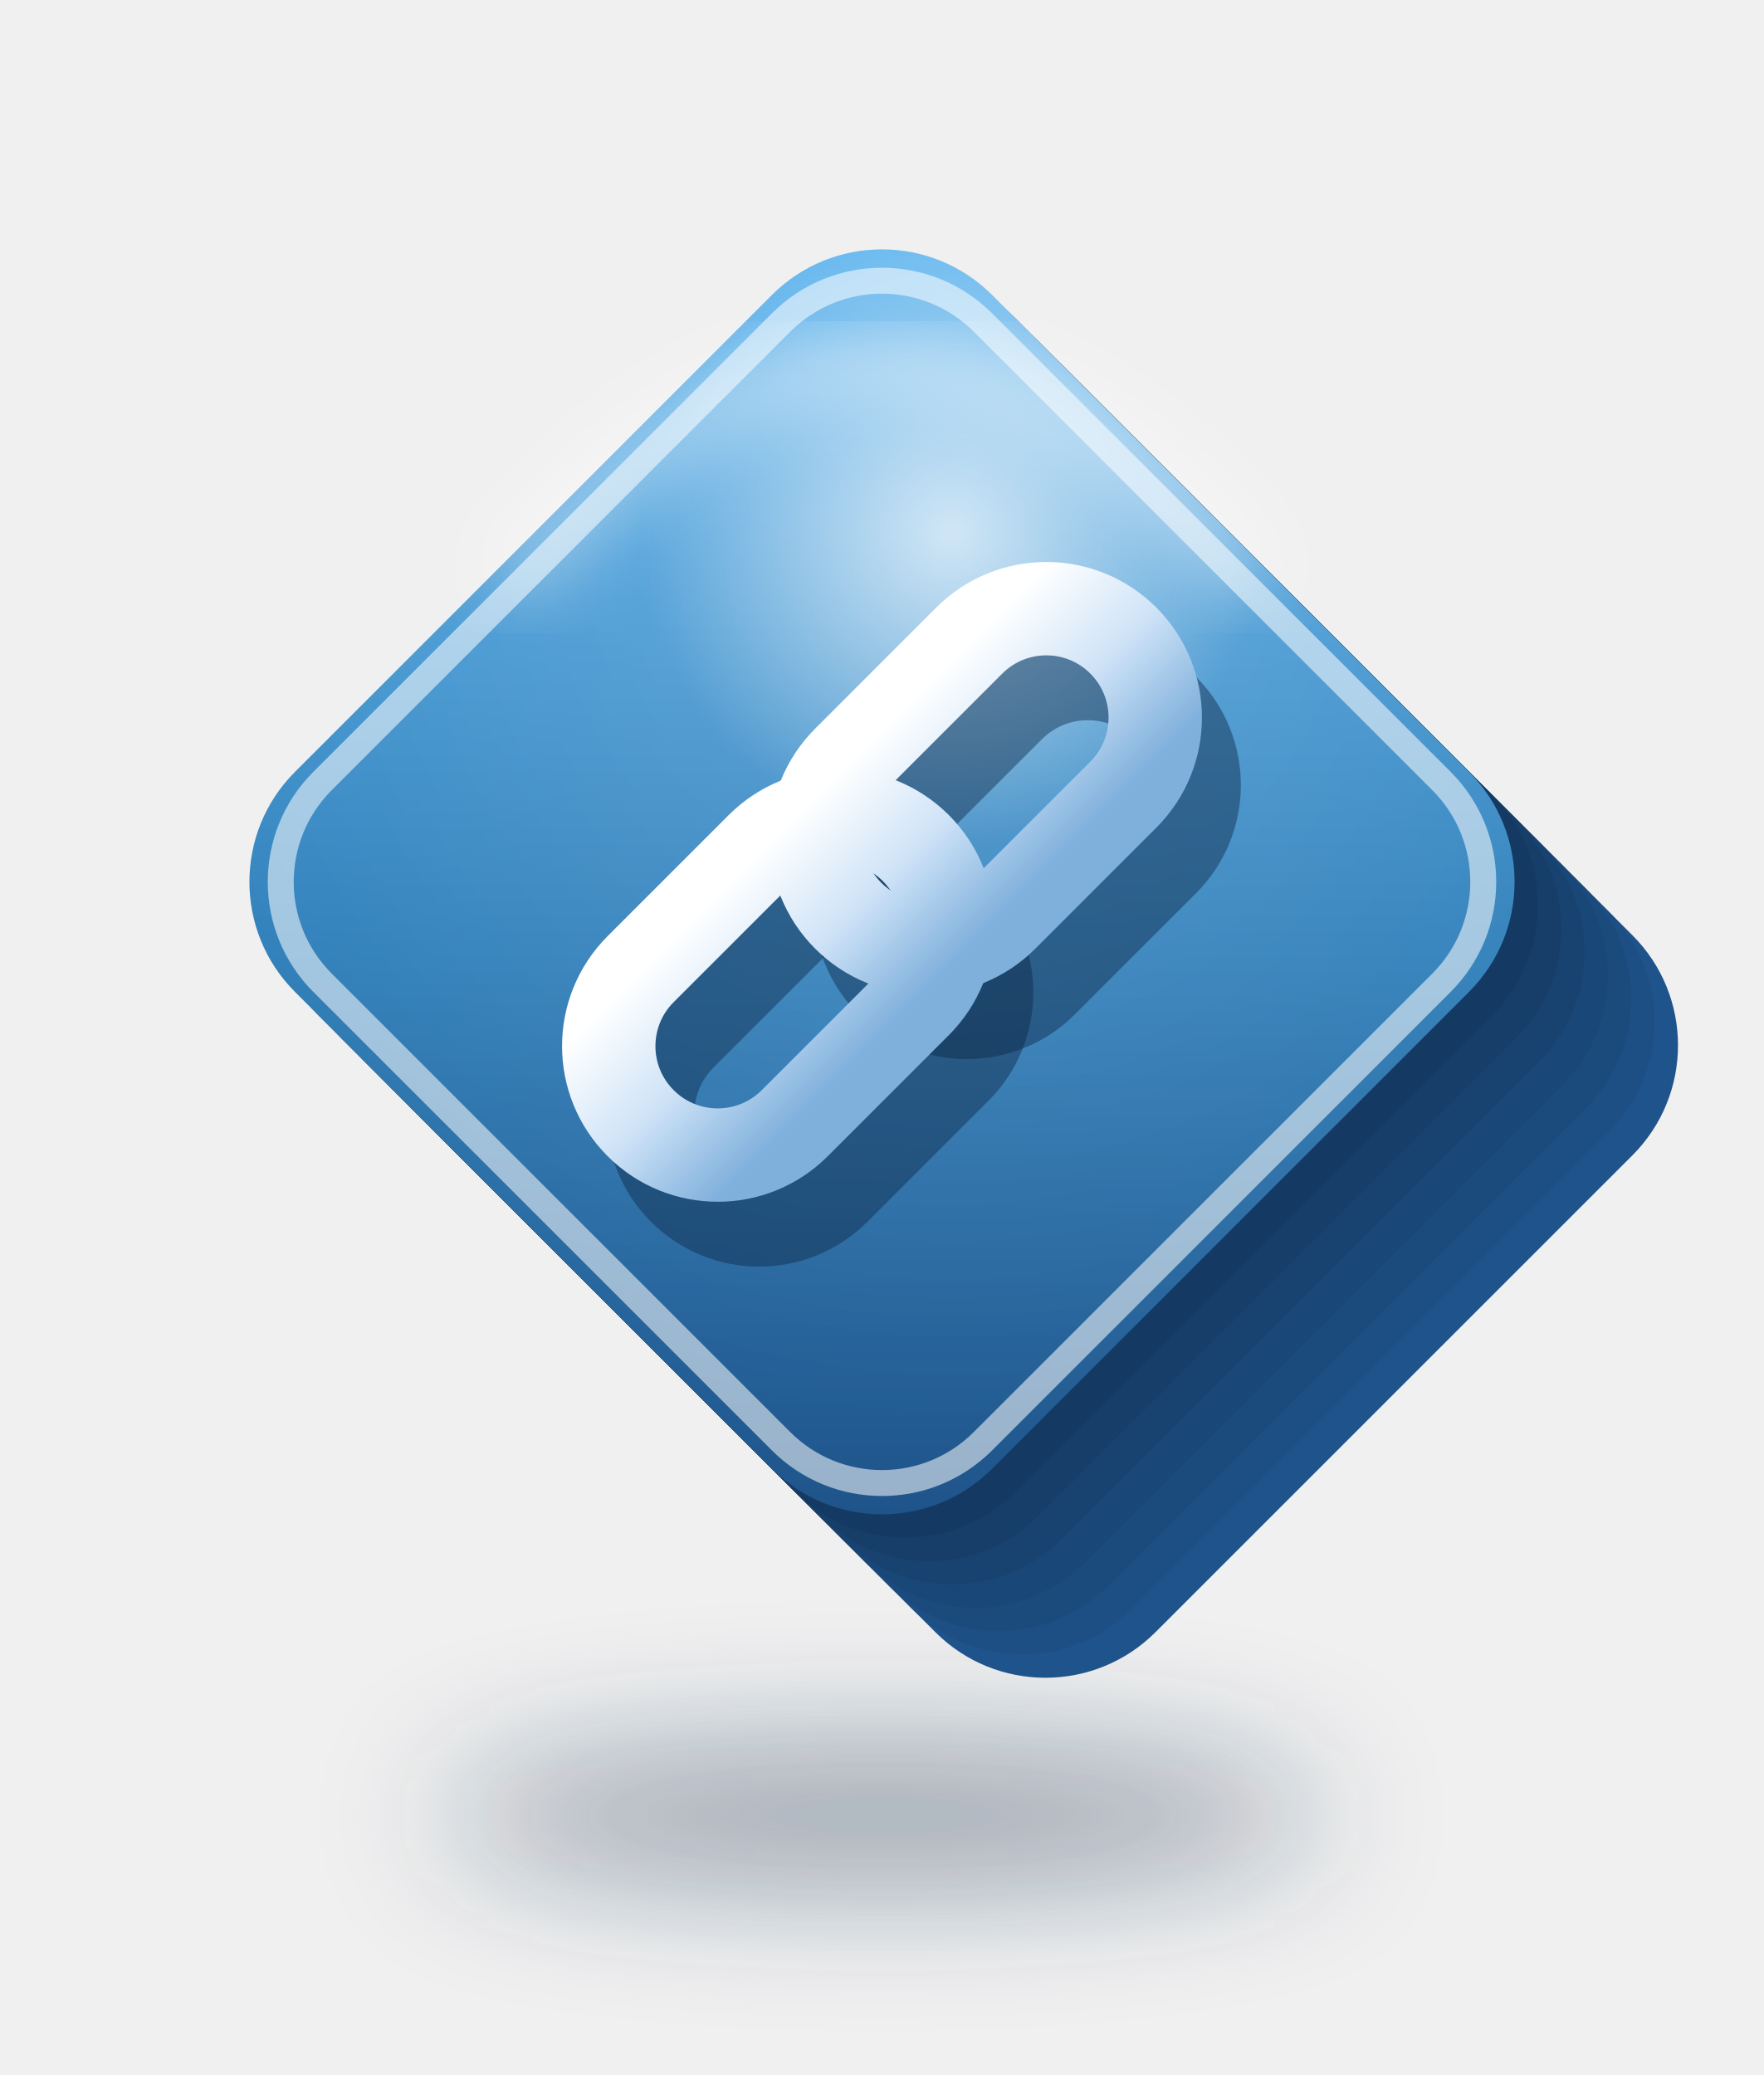
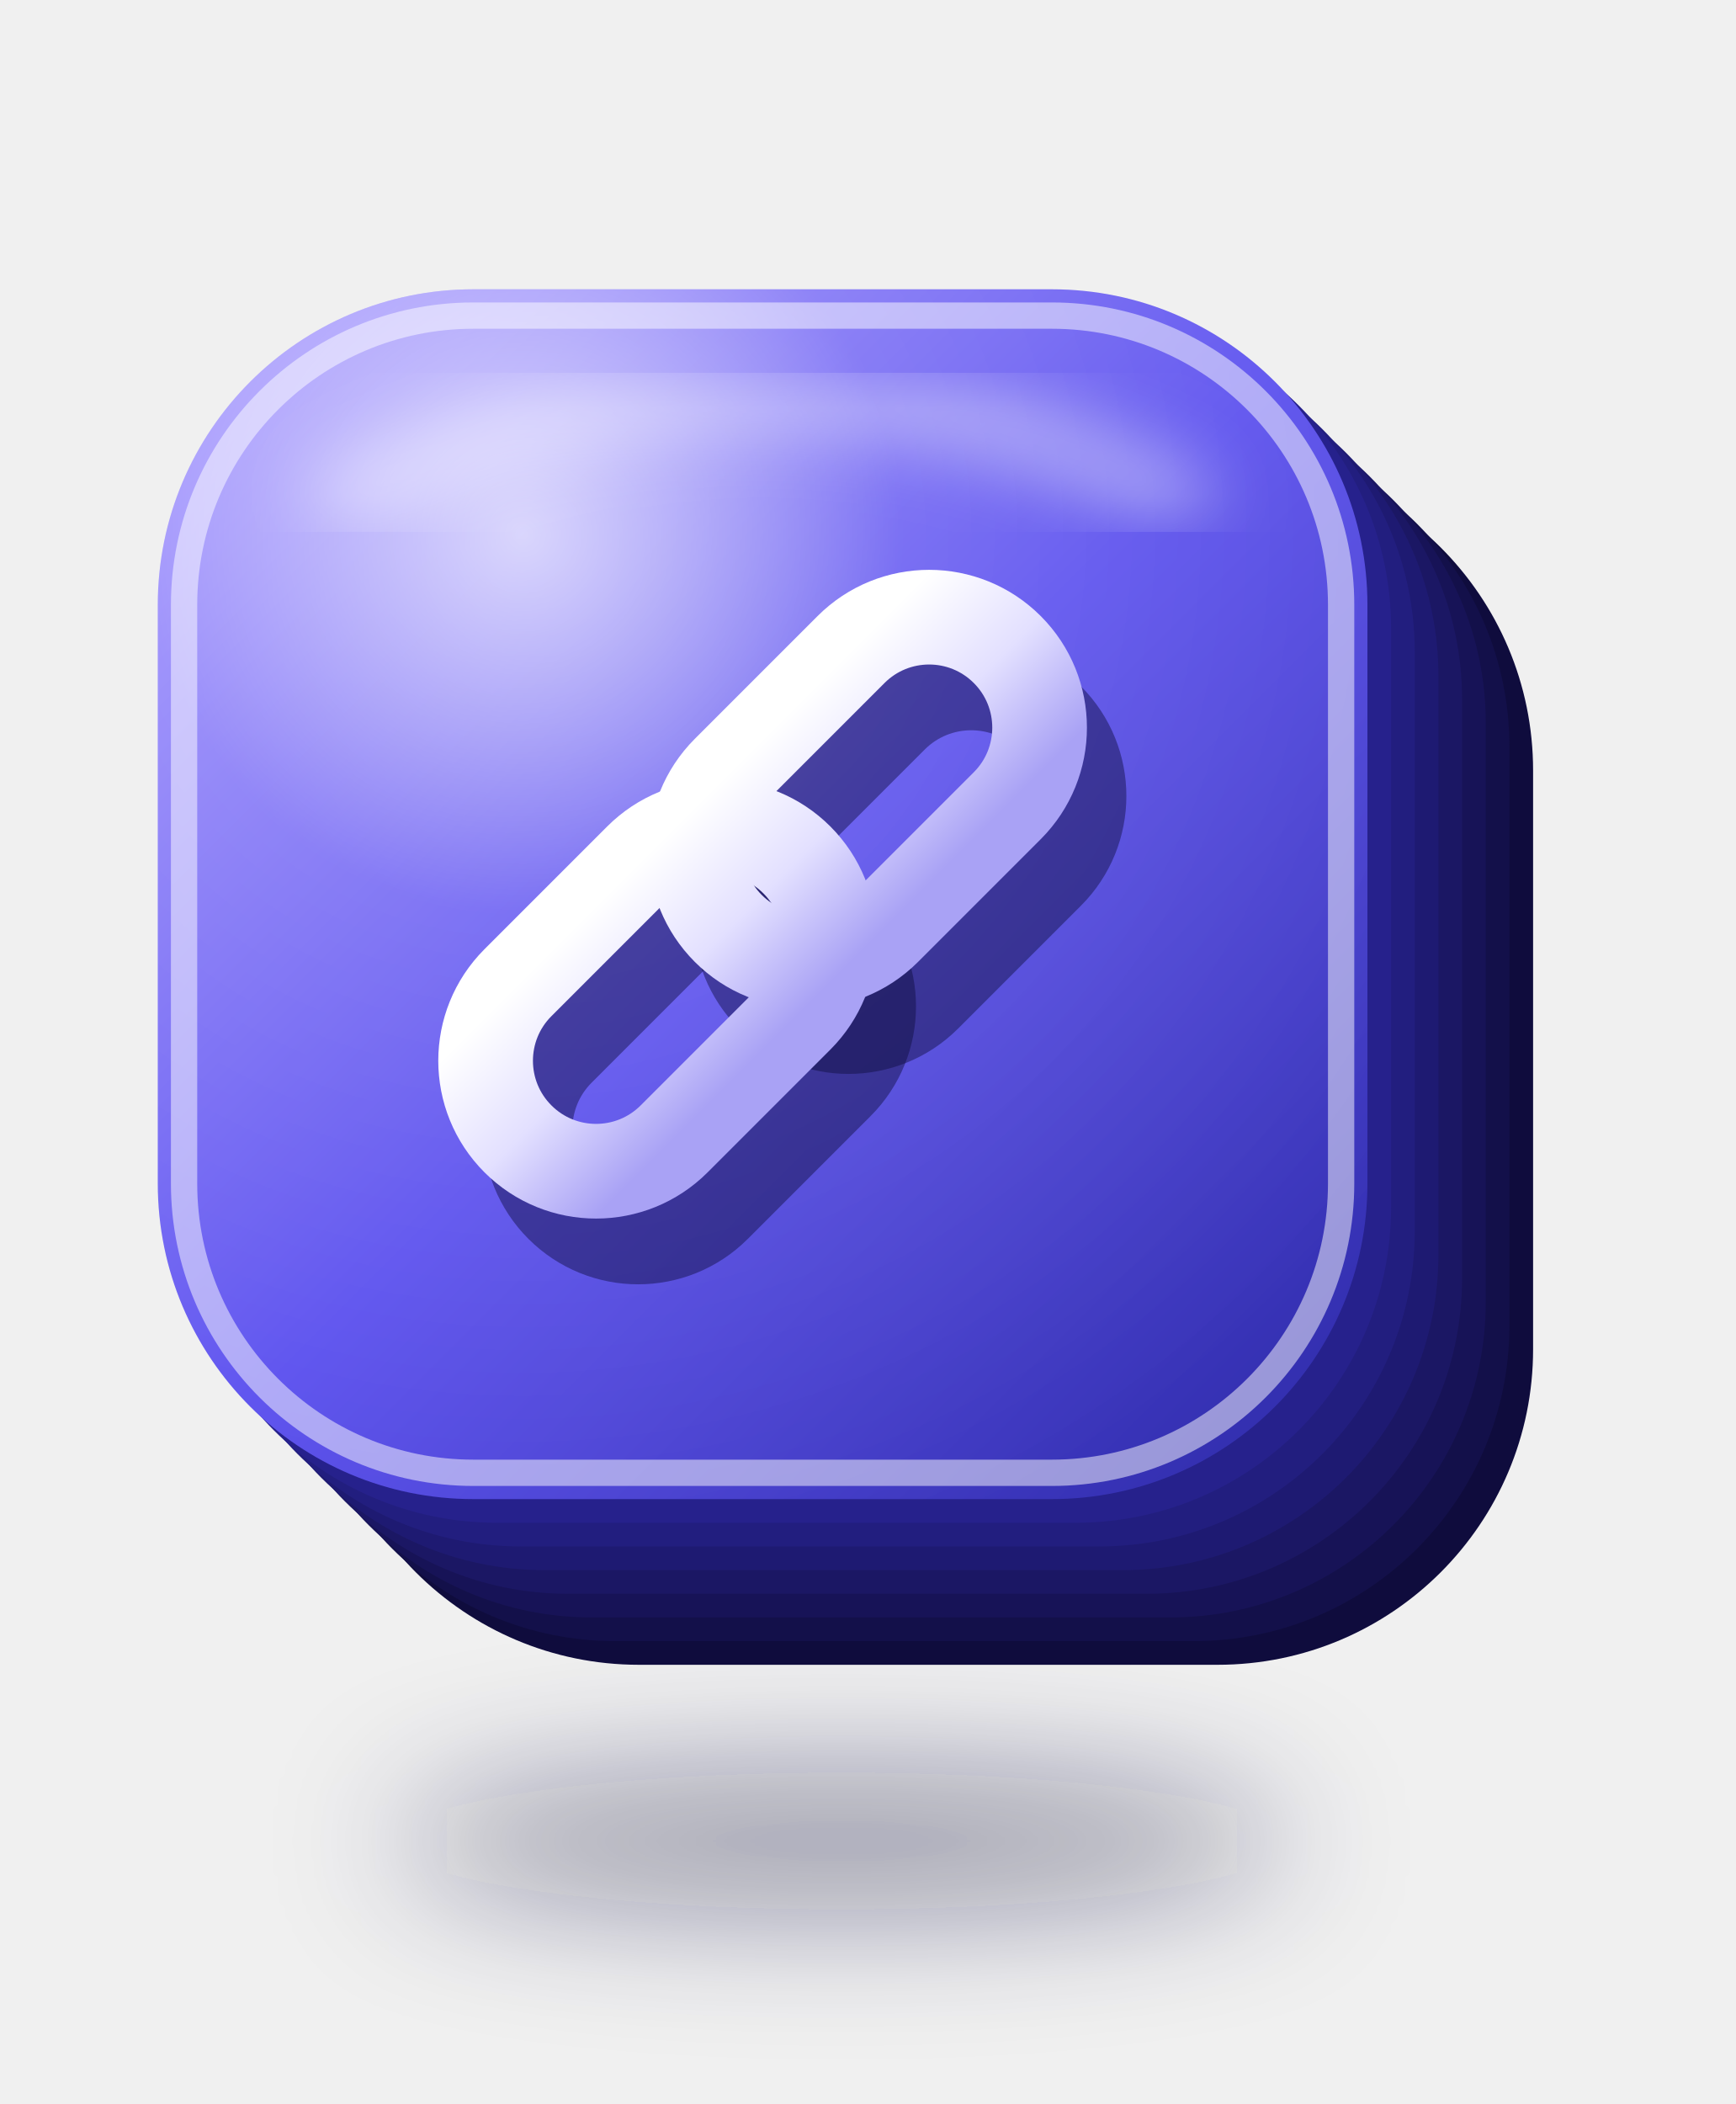
- <svg xmlns="http://www.w3.org/2000/svg" viewBox="0 0 68 80" role="img" aria-label="CVlink">
+ <svg xmlns="http://www.w3.org/2000/svg" viewBox="0 0 66 80" role="img" aria-label="CVlink">
  <defs>
-     <linearGradient id="af" gradientUnits="userSpaceOnUse" x1="0" y1="2" x2="0" y2="30">
-       <stop offset="0" stop-color="#6f8cf0" />
-       <stop offset=".5" stop-color="#3a52c4" />
-       <stop offset="1" stop-color="#232a6b" />
+     <linearGradient id="afi" gradientUnits="userSpaceOnUse" x1="0" y1="2" x2="0" y2="30">
+       <stop offset="0" stop-color="#9a8cff" />
+       <stop offset=".5" stop-color="#5046e5" />
+       <stop offset="1" stop-color="#2a2599" />
+     </linearGradient>
+     <linearGradient id="aft" gradientUnits="userSpaceOnUse" x1="0" y1="2" x2="0" y2="30">
+       <stop offset="0" stop-color="#7ff0de" />
+       <stop offset=".5" stop-color="#14b8a6" />
+       <stop offset="1" stop-color="#0b6b66" />
    </linearGradient>
    <linearGradient id="ab" x1="0" y1="0" x2="1" y2="1">
-       <stop offset="0" stop-color="#58b4f2" />
-       <stop offset=".55" stop-color="#2f7fba" />
-       <stop offset="1" stop-color="#1d4f84" />
-     </linearGradient>
-     <linearGradient id="ao" x1="0" y1="0" x2="0" y2="1">
-       <stop offset="0" stop-color="#ff9a55" />
-       <stop offset="1" stop-color="#c9500f" />
+       <stop offset="0" stop-color="#a99bff" />
+       <stop offset=".5" stop-color="#5b50ee" />
+       <stop offset="1" stop-color="#2d2aa6" />
    </linearGradient>
    <filter id="av" filterUnits="userSpaceOnUse" x="0" y="0" width="400" height="80">
      <feGaussianBlur in="SourceAlpha" stdDeviation="1.1" result="b" />
      <feSpecularLighting in="b" surfaceScale="5" specularConstant="1.3" specularExponent="26" lighting-color="#ffffff" result="sp">
        <fePointLight x="40" y="-30" z="70" />
      </feSpecularLighting>
      <feComposite in="sp" in2="SourceAlpha" operator="in" result="sp2" />
      <feComposite in="SourceGraphic" in2="sp2" operator="arithmetic" k1="0" k2="1" k3="1" k4="0" />
    </filter>
    <filter id="as" x="-30%" y="-200%" width="160%" height="500%">
      <feGaussianBlur stdDeviation="2.6" />
    </filter>
    <filter id="ad" x="-20%" y="-20%" width="140%" height="150%">
      <feGaussianBlur stdDeviation="1.4" />
    </filter>
    <radialGradient id="ag" cx=".3" cy=".2" r=".9">
-       <stop offset="0" stop-color="#ffffff" stop-opacity=".75" />
-       <stop offset=".35" stop-color="#ffffff" stop-opacity=".12" />
-       <stop offset="1" stop-color="#ffffff" stop-opacity="0" />
+       <stop offset="0" stop-color="#fff" stop-opacity=".7" />
+       <stop offset=".35" stop-color="#fff" stop-opacity=".12" />
+       <stop offset="1" stop-color="#fff" stop-opacity="0" />
    </radialGradient>
    <linearGradient id="ac" x1="0" y1="0" x2="0" y2="1">
-       <stop offset="0" stop-color="#ffffff" />
-       <stop offset=".5" stop-color="#cfe3f7" />
-       <stop offset="1" stop-color="#7fb0dc" />
+       <stop offset="0" stop-color="#fff" />
+       <stop offset=".5" stop-color="#e3e0ff" />
+       <stop offset="1" stop-color="#a9a2f5" />
    </linearGradient>
  </defs>
-   <ellipse class="fsh" cx="34" cy="70" rx="17" ry="2.6" fill="#0e2a48" opacity=".4" filter="url(#as)" />
-   <g class="fl">
-     <rect x="-19" y="-19" width="38" height="38" rx="6" fill="#1f538b" transform="translate(40.3 40.3) rotate(45)" />
-     <rect x="-19" y="-19" width="38" height="38" rx="6" fill="#1d4f84" transform="translate(39.4 39.4) rotate(45)" />
-     <rect x="-19" y="-19" width="38" height="38" rx="6" fill="#1b4b7d" transform="translate(38.5 38.5) rotate(45)" />
-     <rect x="-19" y="-19" width="38" height="38" rx="6" fill="#194777" transform="translate(37.6 37.6) rotate(45)" />
-     <rect x="-19" y="-19" width="38" height="38" rx="6" fill="#184270" transform="translate(36.7 36.7) rotate(45)" />
-     <rect x="-19" y="-19" width="38" height="38" rx="6" fill="#163e69" transform="translate(35.8 35.8) rotate(45)" />
-     <rect x="-19" y="-19" width="38" height="38" rx="6" fill="#143a63" transform="translate(34.9 34.9) rotate(45)" />
-     <rect x="-19" y="-19" width="38" height="38" rx="6" fill="url(#ab)" transform="translate(34 34) rotate(45)" />
-     <rect x="-19" y="-19" width="38" height="38" rx="6" fill="url(#ag)" transform="translate(34 34) rotate(45)" />
-     <rect x="-18" y="-18" width="36" height="36" rx="5.5" fill="none" stroke="#fff" stroke-opacity=".55" stroke-width="1" transform="translate(34 34) rotate(45)" />
-     <path d="M20 22 Q34 6 48 22" fill="none" stroke="#fff" stroke-opacity=".5" stroke-width="2" stroke-linecap="round" filter="url(#ad)" />
-     <g fill="none" stroke="#0e2a48" stroke-opacity=".45" stroke-width="3.4" transform="translate(1.6 2.6)">
-       <rect x="-7.5" y="-4.2" width="15" height="8.4" rx="4.2" transform="translate(30 38) rotate(-45)" />
-       <rect x="-7.5" y="-4.2" width="15" height="8.4" rx="4.2" transform="translate(38 30) rotate(-45)" />
+   <ellipse cx="32" cy="70" rx="17" ry="2.6" fill="#0f0c3d" opacity=".4" filter="url(#as)" />
+   <g>
+     <rect x="12.3" y="17.3" width="46" height="46" rx="12" fill="#0f0c3d" />
+     <rect x="11.4" y="16.4" width="46" height="46" rx="12" fill="#13104a" />
+     <rect x="10.5" y="15.5" width="46" height="46" rx="12" fill="#171357" />
+     <rect x="9.6" y="14.6" width="46" height="46" rx="12" fill="#1b1764" />
+     <rect x="8.7" y="13.7" width="46" height="46" rx="12" fill="#1e1a72" />
+     <rect x="7.8" y="12.8" width="46" height="46" rx="12" fill="#221e7f" />
+     <rect x="6.9" y="11.9" width="46" height="46" rx="12" fill="#26218c" />
+     <rect x="6" y="11" width="46" height="46" rx="12" fill="url(#ab)" />
+     <rect x="6" y="11" width="46" height="46" rx="12" fill="url(#ag)" />
+     <rect x="7" y="12" width="44" height="44" rx="11" fill="none" stroke="#fff" stroke-opacity=".5" stroke-width="1" />
+     <path d="M13 19 Q29 11 45 19" fill="none" stroke="#fff" stroke-opacity=".55" stroke-width="2" stroke-linecap="round" filter="url(#ad)" />
+     <g fill="none" stroke="#0f0c3d" stroke-opacity=".45" stroke-width="3.4" transform="translate(1.6 2.6)">
+       <rect x="-7.5" y="-4.2" width="15" height="8.4" rx="4.2" transform="translate(25 38) rotate(-45)" />
+       <rect x="-7.5" y="-4.2" width="15" height="8.4" rx="4.2" transform="translate(33 30) rotate(-45)" />
    </g>
    <g fill="none" stroke="url(#ac)" stroke-width="3.6" stroke-linecap="round">
-       <rect x="-7.5" y="-4.2" width="15" height="8.4" rx="4.2" transform="translate(30 38) rotate(-45)" />
-       <rect x="-7.5" y="-4.2" width="15" height="8.4" rx="4.2" transform="translate(38 30) rotate(-45)" />
+       <rect x="-7.5" y="-4.2" width="15" height="8.4" rx="4.2" transform="translate(25 38) rotate(-45)" />
+       <rect x="-7.5" y="-4.2" width="15" height="8.4" rx="4.2" transform="translate(33 30) rotate(-45)" />
    </g>
  </g>
</svg>
